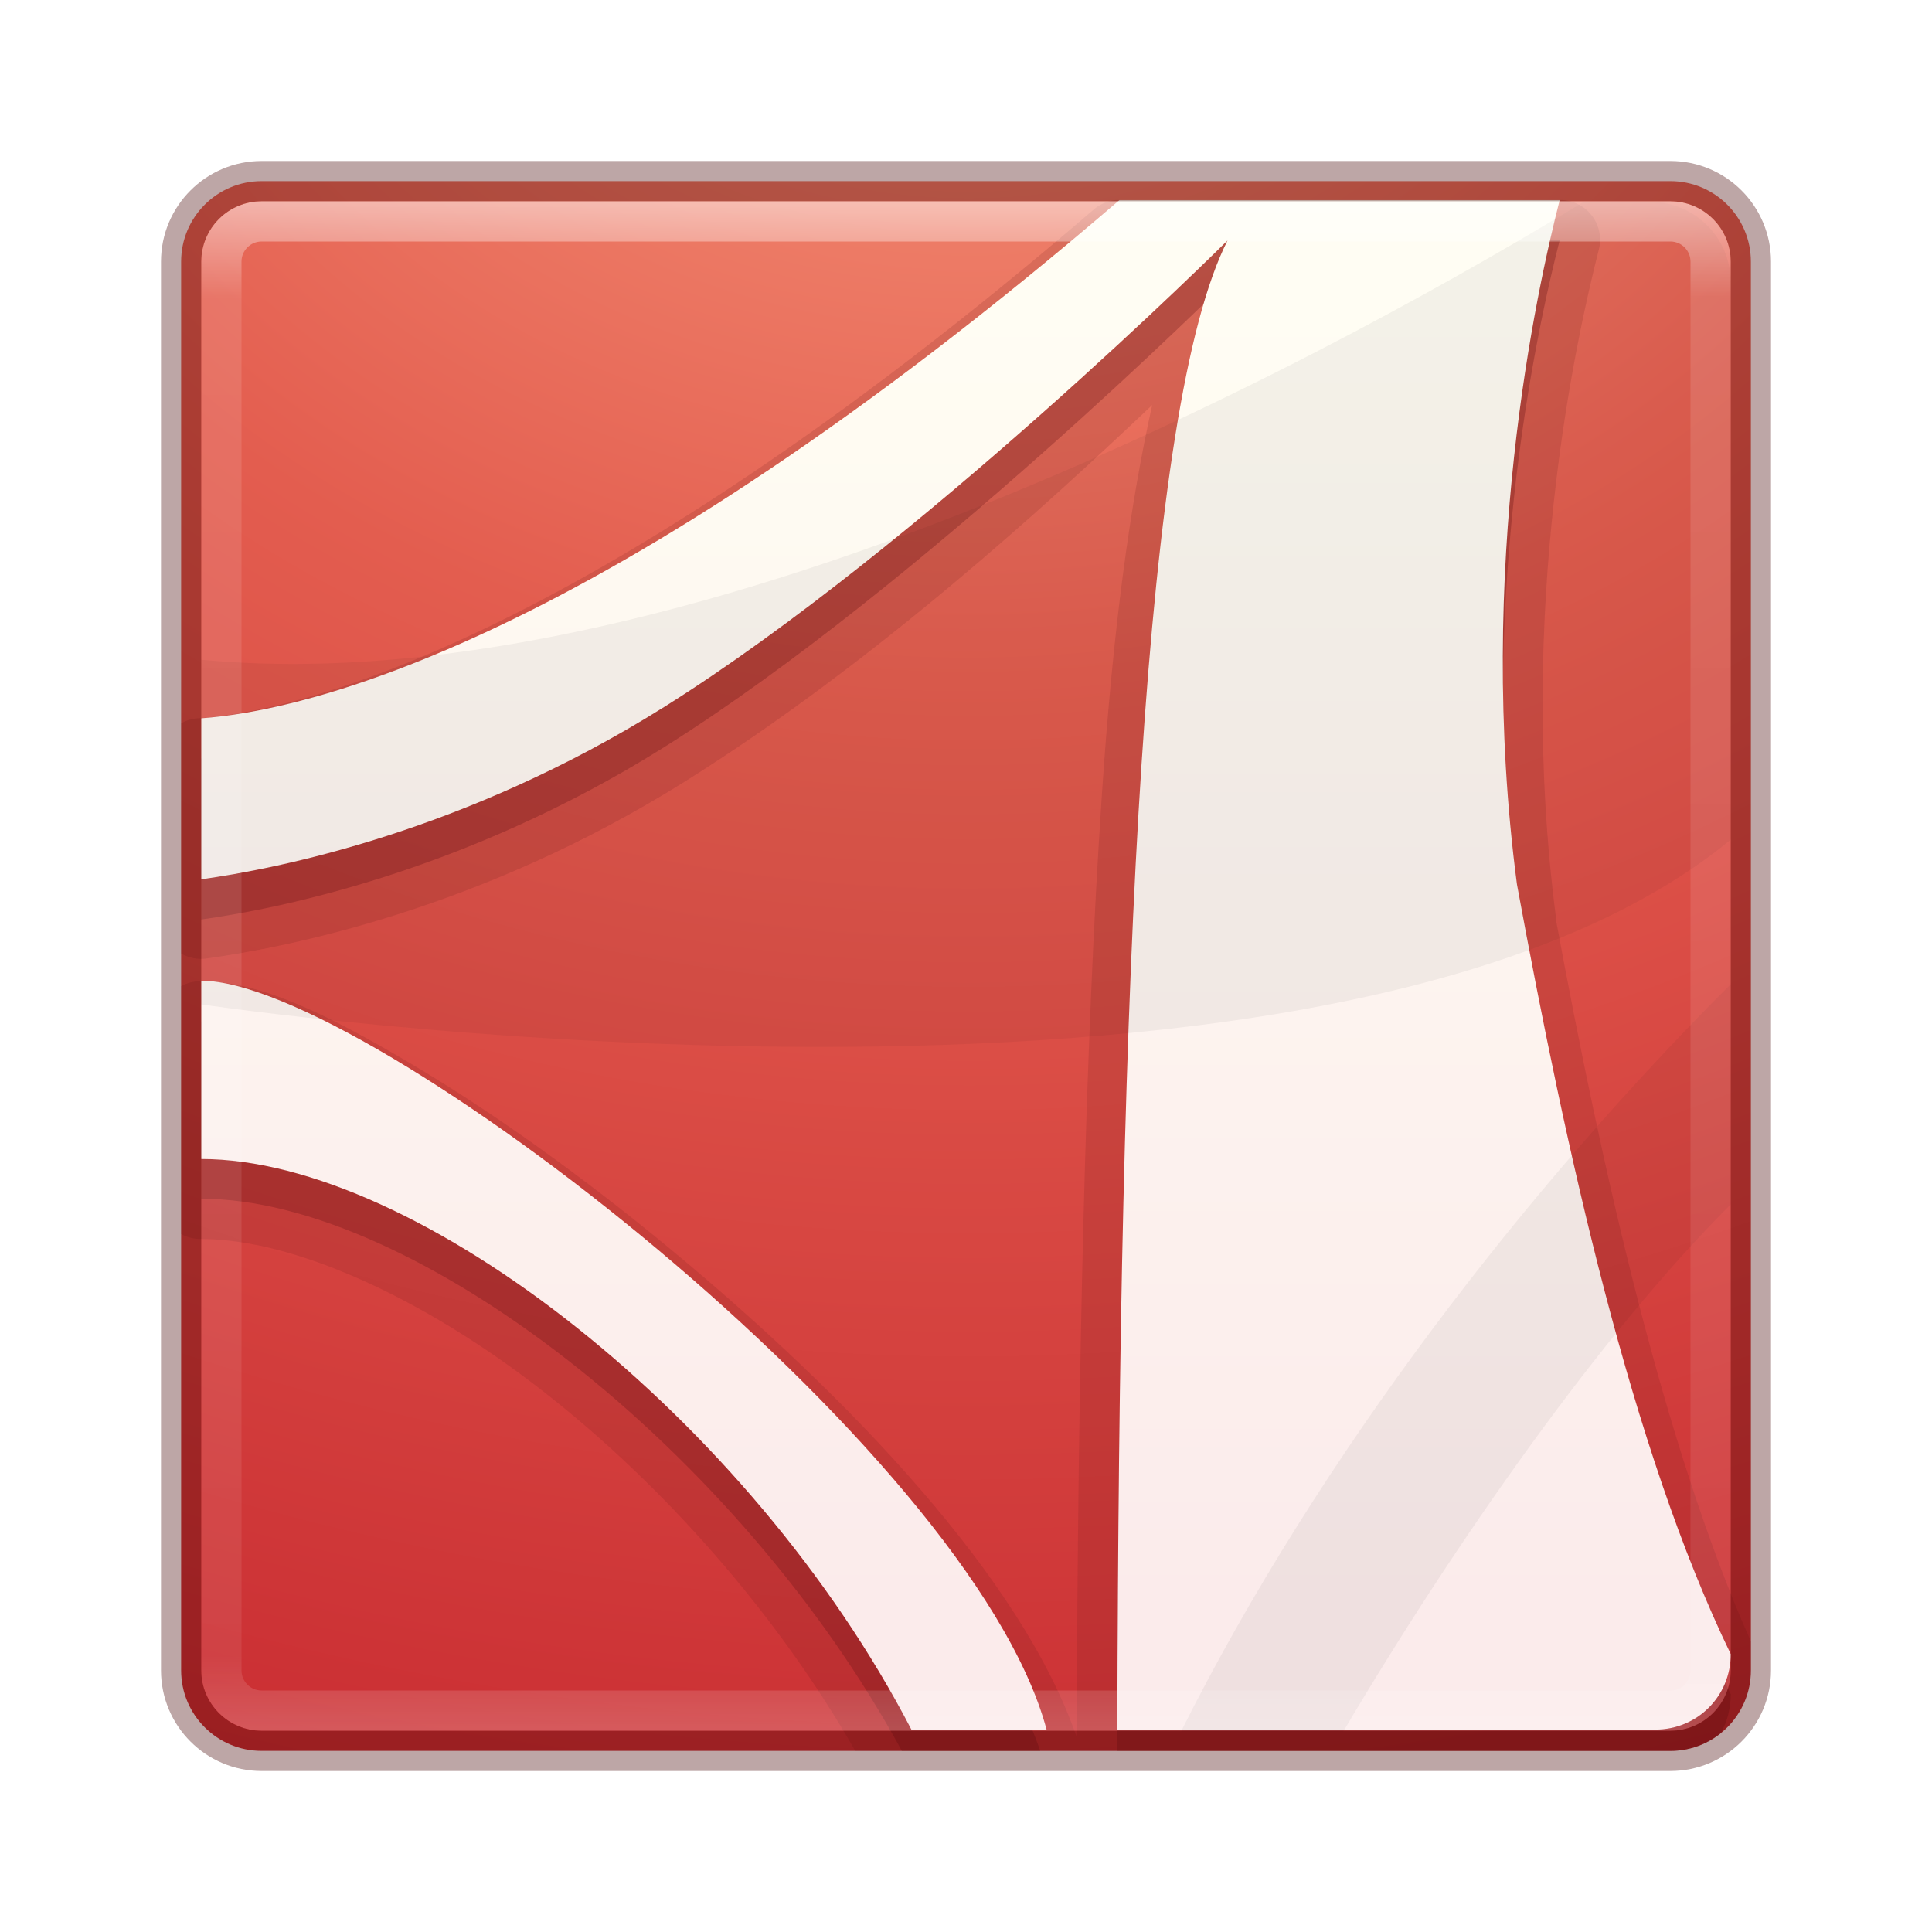
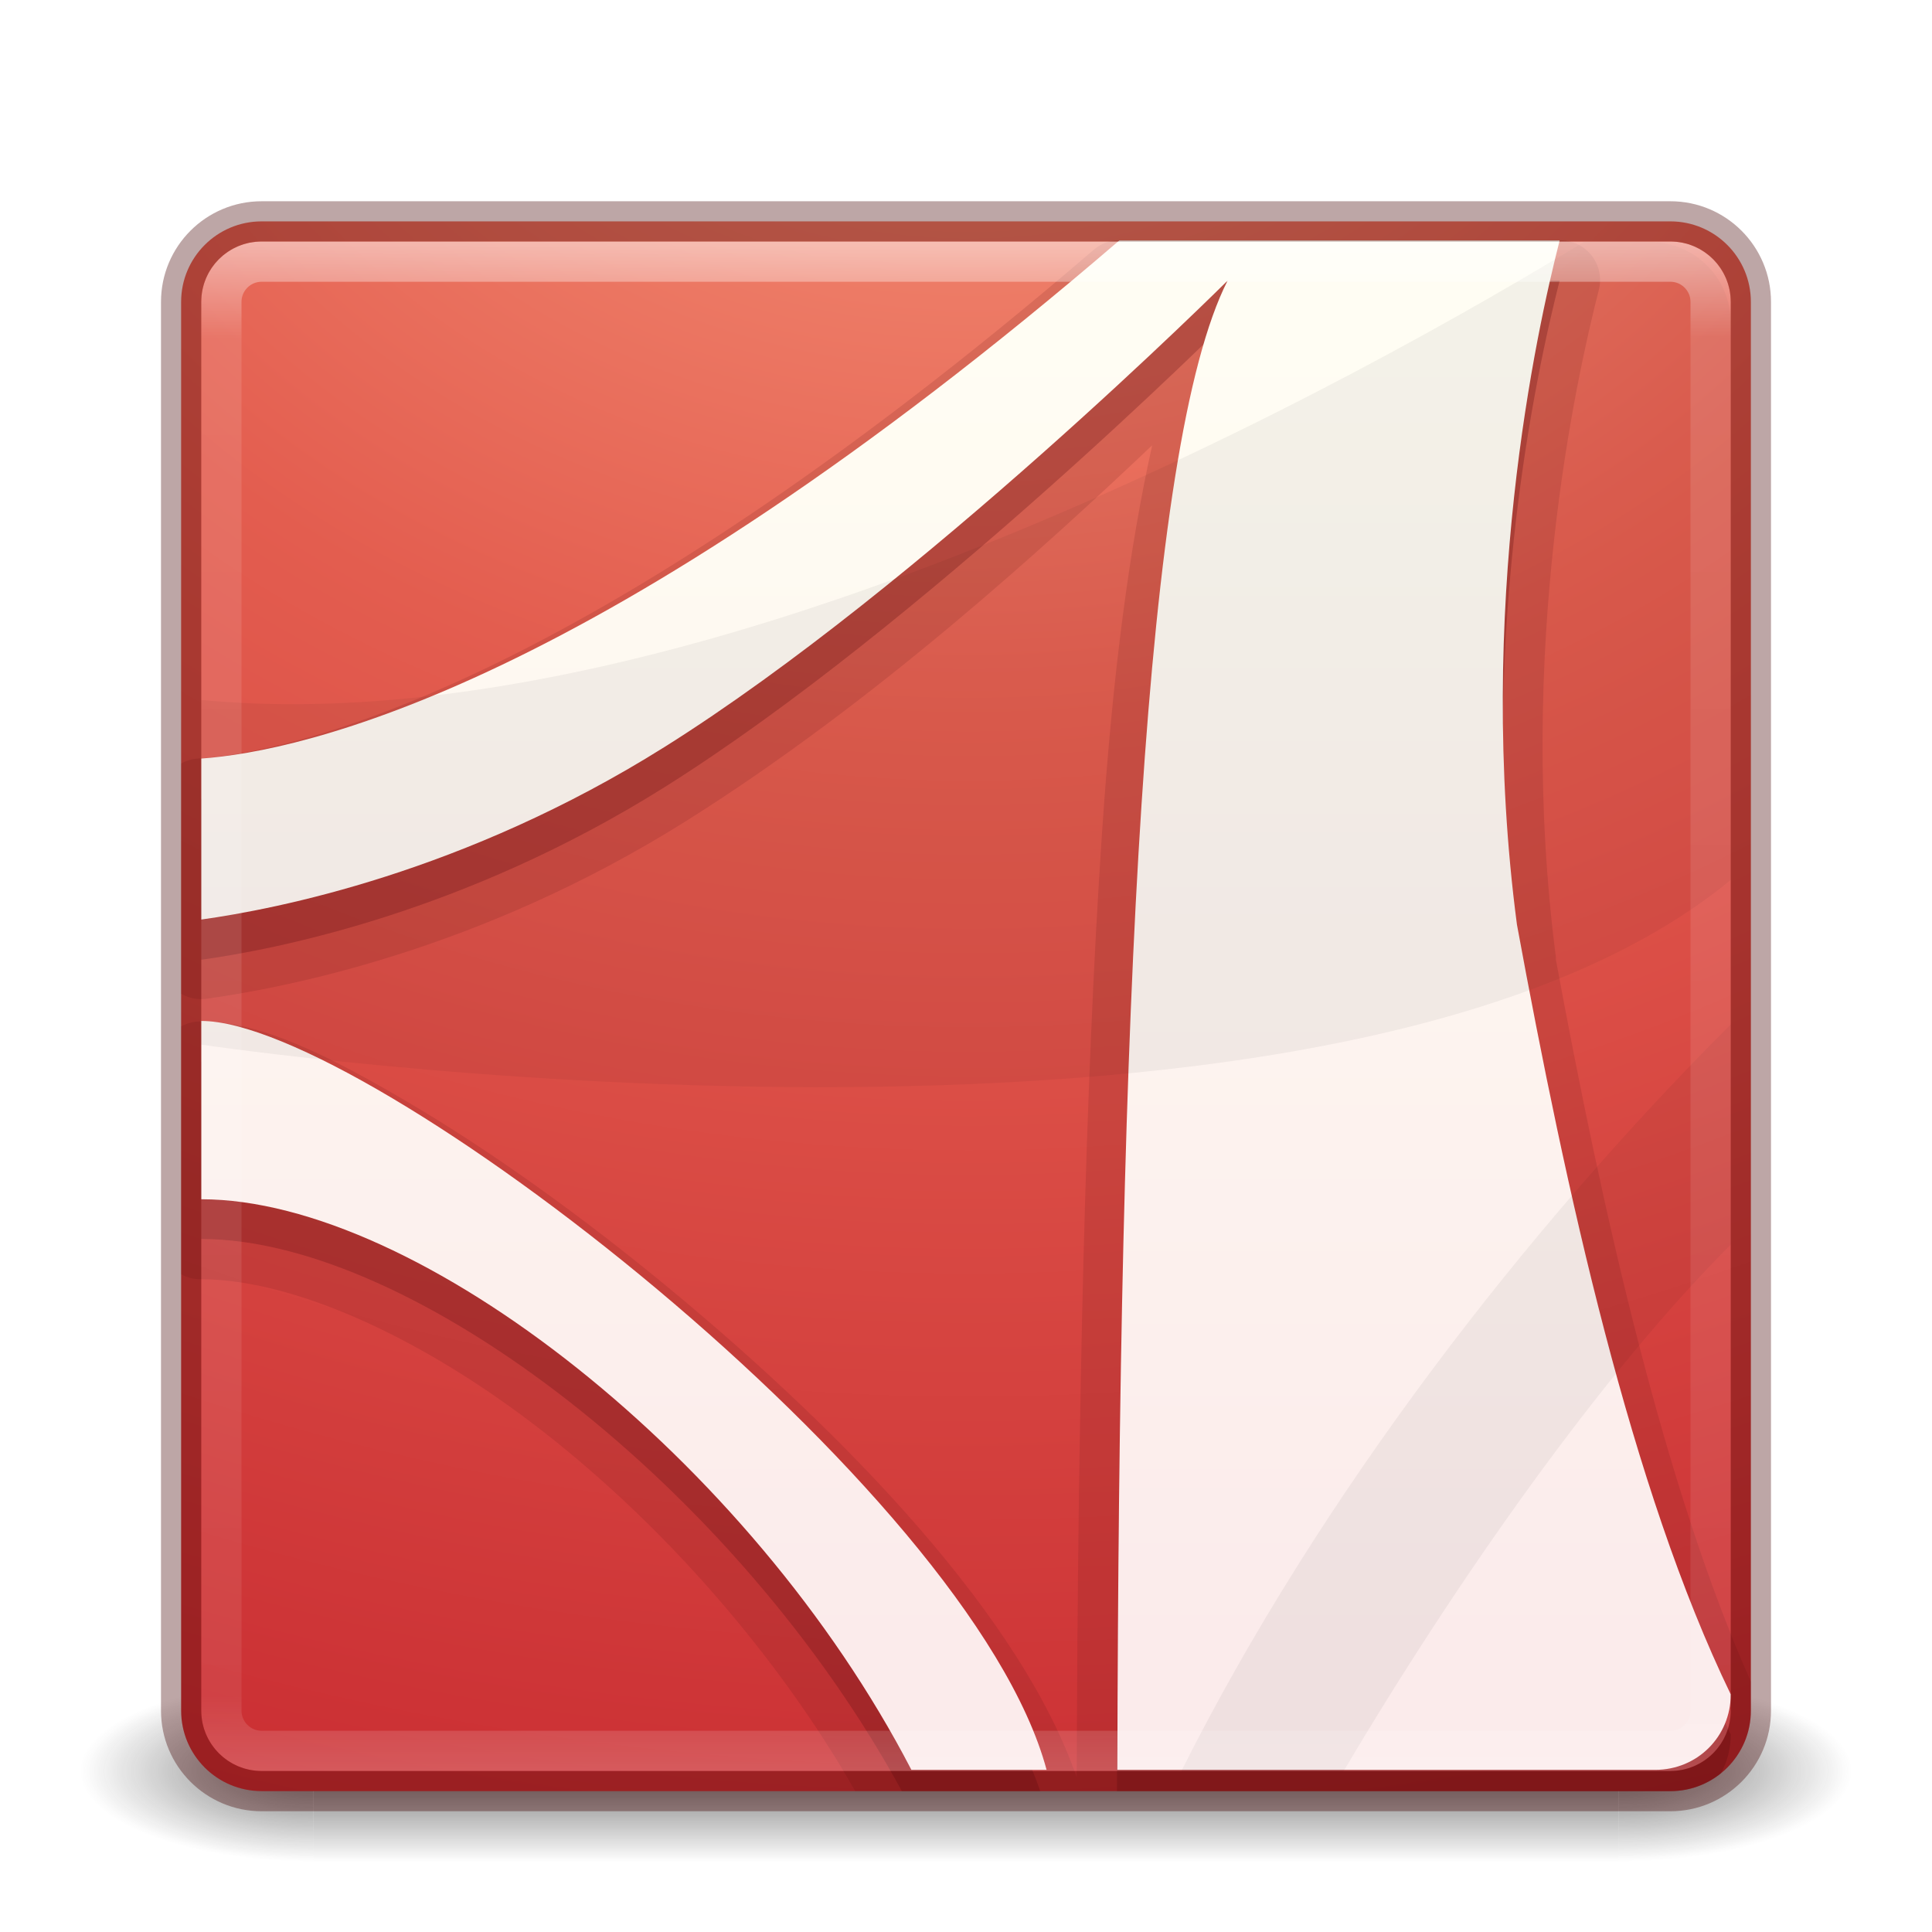
<svg xmlns="http://www.w3.org/2000/svg" xmlns:xlink="http://www.w3.org/1999/xlink" version="1.1" width="48" height="48" id="svg3143">
  <defs id="defs3145">
    <linearGradient x1="24" y1="5" x2="24" y2="43" id="linearGradient4181" xlink:href="#linearGradient3924-3" gradientUnits="userSpaceOnUse" gradientTransform="translate(5.3e-6,1.000001)" />
    <linearGradient id="linearGradient3924-3">
      <stop id="stop3926-7" style="stop-color:#ffffff;stop-opacity:1" offset="0" />
      <stop id="stop3928-3" style="stop-color:#ffffff;stop-opacity:0.235" offset="0.063" />
      <stop id="stop3930-7" style="stop-color:#ffffff;stop-opacity:0.157" offset="0.951" />
      <stop id="stop3932-1" style="stop-color:#ffffff;stop-opacity:0.392" offset="1" />
    </linearGradient>
    <linearGradient x1="167.983" y1="8.508" x2="167.983" y2="54.78" id="linearGradient4907-4" xlink:href="#linearGradient5803-2-7" gradientUnits="userSpaceOnUse" gradientTransform="matrix(0.7037037,0,0,0.7037037,-39.33337,2.481429)" />
    <linearGradient id="linearGradient5803-2-7">
      <stop id="stop5805-3-6" style="stop-color:#fffdf3;stop-opacity:1" offset="0" />
      <stop id="stop5807-0-0" style="stop-color:#fbebeb;stop-opacity:1" offset="1" />
    </linearGradient>
    <radialGradient cx="8.276" cy="9.994" r="12.672" fx="8.276" fy="9.994" id="radialGradient6305" xlink:href="#linearGradient3242" gradientUnits="userSpaceOnUse" gradientTransform="matrix(0,6.667758,-8.185877,0,105.8829,-59.46277)" />
    <linearGradient id="linearGradient3242">
      <stop id="stop3244" style="stop-color:#f89b7e;stop-opacity:1" offset="0" />
      <stop id="stop3246" style="stop-color:#e35d4f;stop-opacity:1" offset="0.262" />
      <stop id="stop3248" style="stop-color:#c6262e;stop-opacity:1" offset="0.661" />
      <stop id="stop3250" style="stop-color:#690b2c;stop-opacity:1" offset="1" />
    </linearGradient>
    <radialGradient cx="4.993" cy="43.5" r="2.5" fx="4.993" fy="43.5" id="radialGradient3013" xlink:href="#linearGradient3688-166-749" gradientUnits="userSpaceOnUse" gradientTransform="matrix(2.003784,0,0,1.4,27.98813,-17.4)" />
    <linearGradient id="linearGradient3688-166-749">
      <stop id="stop2883" style="stop-color:#181818;stop-opacity:1" offset="0" />
      <stop id="stop2885" style="stop-color:#181818;stop-opacity:0" offset="1" />
    </linearGradient>
    <radialGradient cx="4.993" cy="43.5" r="2.5" fx="4.993" fy="43.5" id="radialGradient3015" xlink:href="#linearGradient3688-464-309" gradientUnits="userSpaceOnUse" gradientTransform="matrix(2.003784,0,0,1.4,-20.01187,-104.4)" />
    <linearGradient id="linearGradient3688-464-309">
      <stop id="stop2889" style="stop-color:#181818;stop-opacity:1" offset="0" />
      <stop id="stop2891" style="stop-color:#181818;stop-opacity:0" offset="1" />
    </linearGradient>
    <linearGradient id="linearGradient3702-501-757">
      <stop id="stop2895" style="stop-color:#181818;stop-opacity:0" offset="0" />
      <stop id="stop2897" style="stop-color:#181818;stop-opacity:1" offset="0.5" />
      <stop id="stop2899" style="stop-color:#181818;stop-opacity:0" offset="1" />
    </linearGradient>
    <linearGradient x1="25.058" y1="47.028" x2="25.058" y2="39.999" id="linearGradient3141" xlink:href="#linearGradient3702-501-757" gradientUnits="userSpaceOnUse" />
  </defs>
-   <g id="g4185" transform="translate(0,-1)">
-     <rect width="39" height="39" rx="2" ry="2" x="4.5" y="5.5" id="rect5505-21" style="color:#000000;display:inline;overflow:visible;visibility:visible;fill:url(#radialGradient6305);fill-opacity:1;fill-rule:nonzero;stroke:none;stroke-width:1;marker:none;enable-background:accumulate" />
-     <path d="m 27.719,5.97 a 0.988,0.988 0 0 0 -0.562,0.25 C 14.31,17.259 7.12,18.691 4.938,18.845 a 0.988,0.988 0 0 0 -0.438,0.125 l 0,5.719 a 0.988,0.988 0 0 0 0.625,0.125 c 1.943,-0.272 6.77,-1.184 11.906,-4.406 4.738,-2.972 9.024,-6.909 11.594,-9.344 -0.552,2.499 -0.972,5.526 -1.25,9.688 -0.419,6.259 -0.596,14.317 -0.625,23.406 -1.357,-3.938 -5.626,-8.427 -10.094,-12.125 -2.241,-1.855 -4.516,-3.472 -6.531,-4.656 -2.015,-1.184 -3.667,-2 -5.125,-2 a 0.988,0.988 0 0 0 -0.5,0.125 l 0,6.156 a 0.988,0.988 0 0 0 0.5,0.125 c 2.246,0 5.455,1.405 8.531,3.812 2.941,2.302 5.757,5.474 7.719,8.906 l 20.25,0 c 1.108,0 2,-0.892 2,-2 l 0,-0.719 c -2.168,-4.888 -3.702,-11.739 -4.844,-17.938 -0.003,-0.022 0.003,-0.041 0,-0.062 -0.994,-7.66 0.512,-14.41 1.062,-16.562 a 0.988,0.988 0 0 0 -0.969,-1.25 l -10.938,0 a 0.988,0.988 0 0 0 -0.094,0 z" id="path5509" style="color:#000000;display:inline;overflow:visible;visibility:visible;opacity:0.15;fill:#661215;fill-opacity:1;fill-rule:evenodd;stroke:none;stroke-width:1;marker:none;enable-background:accumulate" />
-     <path d="M 27.813,6.97 C 14.86,18.101 7.461,19.672 5,19.845 l 0,4 c 1.858,-0.26 6.527,-1.162 11.5,-4.281 6.377,-4 14,-11.594 14,-11.594 -2.073,4.072 -2.7,18.041 -2.75,36.531 l 13.75,0 c 0.473,0 0.908,-0.165 1.25,-0.438 0.163,-0.279 0.25,-0.618 0.25,-0.969 -2.478,-5.118 -4.097,-12.517 -5.312,-19.125 -1.038,-7.885 0.494,-14.779 1.062,-17 l -10.938,0 z M 5,26.376 l 0,4.406 c 5.269,0 13.322,6.211 17.406,13.719 l 3.438,0 C 23.445,37.453 9.011,26.376 5,26.376 Z" id="path6711-2-7-3" style="color:#000000;display:inline;overflow:visible;visibility:visible;opacity:0.3;fill:#661215;fill-opacity:1;fill-rule:evenodd;stroke:none;stroke-width:1;marker:none;enable-background:accumulate" />
-     <path d="M 27.812,5.971 C 14.86,17.102 7.461,18.673 5,18.846 l 0,4 c 1.858,-0.26 6.527,-1.162 11.5,-4.281 6.377,-4 14,-11.594 14,-11.594 -2.091,4.107 -2.7,18.271 -2.74,37 l 13.365,0 c 1.046,0 1.875,-0.829 1.875,-1.875 -2.478,-5.118 -4.097,-12.517 -5.312,-19.125 -1.038,-7.885 0.494,-14.779 1.062,-17 l -10.938,0 z M 5,25.365 l 0,4.43 c 5.377,0 13.644,6.462 17.643,14.176 l 3.359,0 C 24.123,36.958 9.102,25.365 5,25.365 Z" id="path6711-2-7" style="color:#000000;display:inline;overflow:visible;visibility:visible;fill:url(#linearGradient4907-4);fill-opacity:1;fill-rule:nonzero;stroke:none;stroke-width:1;marker:none;enable-background:accumulate" />
+   <g id="layer1">
+     <g transform="matrix(1.157895,0,0,0.6428571,-3.789476,16.03572)" id="g3712-5" style="opacity:0.6">
+       <rect width="5" height="7" x="38" y="40" id="rect2801-3" style="fill:url(#radialGradient3013);fill-opacity:1;stroke:none" />
+       <rect width="5" height="7" x="-10" y="-47" transform="scale(-1,-1)" id="rect3696-6" style="fill:url(#radialGradient3015);fill-opacity:1;stroke:none" />
+       <rect width="28" height="7" x="10" y="40" id="rect3700-4" style="fill:url(#linearGradient3141);fill-opacity:1;stroke:none" />
+     </g>
+     <rect width="39" height="39" rx="2" ry="2" x="4.5" y="5.5" id="rect5505-21" style="color:#000000;fill:url(#radialGradient6305);fill-opacity:1;fill-rule:nonzero;stroke:none;stroke-width:1;marker:none;visibility:visible;display:inline;overflow:visible;enable-background:accumulate" />
+     <path d="m 27.719,5.97 a 0.988,0.988 0 0 0 -0.562,0.25 C 14.31,17.259 7.12,18.691 4.938,18.845 a 0.988,0.988 0 0 0 -0.438,0.125 l 0,5.719 a 0.988,0.988 0 0 0 0.625,0.125 c 1.943,-0.272 6.77,-1.184 11.906,-4.406 4.738,-2.972 9.024,-6.909 11.594,-9.344 -0.552,2.499 -0.972,5.526 -1.25,9.688 -0.419,6.259 -0.596,14.317 -0.625,23.406 -1.357,-3.938 -5.626,-8.427 -10.094,-12.125 -2.241,-1.855 -4.516,-3.472 -6.531,-4.656 -2.015,-1.184 -3.667,-2 -5.125,-2 a 0.988,0.988 0 0 0 -0.5,0.125 l 0,6.156 a 0.988,0.988 0 0 0 0.5,0.125 c 2.246,0 5.455,1.405 8.531,3.812 2.941,2.302 5.757,5.474 7.719,8.906 l 20.25,0 c 1.108,0 2,-0.892 2,-2 l 0,-0.719 c -2.168,-4.888 -3.702,-11.739 -4.844,-17.938 -0.003,-0.022 0.003,-0.041 0,-0.062 -0.994,-7.66 0.512,-14.41 1.062,-16.562 a 0.988,0.988 0 0 0 -0.969,-1.25 l -10.938,0 a 0.988,0.988 0 0 0 -0.094,0 z" id="path5509" style="opacity:0.15;color:#000000;fill:#661215;fill-opacity:1;fill-rule:evenodd;stroke:none;stroke-width:1;marker:none;visibility:visible;display:inline;overflow:visible;enable-background:accumulate" />
+     <path d="M 27.813,6.97 C 14.86,18.101 7.461,19.672 5,19.845 l 0,4 c 1.858,-0.26 6.527,-1.162 11.5,-4.281 6.377,-4 14,-11.594 14,-11.594 -2.073,4.072 -2.7,18.041 -2.75,36.531 l 13.75,0 c 0.473,0 0.908,-0.165 1.25,-0.438 0.163,-0.279 0.25,-0.618 0.25,-0.969 -2.478,-5.118 -4.097,-12.517 -5.312,-19.125 -1.038,-7.885 0.494,-14.779 1.062,-17 l -10.938,0 z M 5,26.376 l 0,4.406 c 5.269,0 13.322,6.211 17.406,13.719 l 3.438,0 C 23.445,37.453 9.011,26.376 5,26.376 z" id="path6711-2-7-3" style="opacity:0.3;color:#000000;fill:#661215;fill-opacity:1;fill-rule:evenodd;stroke:none;stroke-width:1;marker:none;visibility:visible;display:inline;overflow:visible;enable-background:accumulate" />
+     <path d="M 27.812,5.971 C 14.86,17.102 7.461,18.673 5,18.846 l 0,4 c 1.858,-0.26 6.527,-1.162 11.5,-4.281 6.377,-4 14,-11.594 14,-11.594 -2.091,4.107 -2.7,18.271 -2.74,37 l 13.365,0 c 1.046,0 1.875,-0.829 1.875,-1.875 -2.478,-5.118 -4.097,-12.517 -5.312,-19.125 -1.038,-7.885 0.494,-14.779 1.062,-17 l -10.938,0 z M 5,25.365 l 0,4.43 c 5.377,0 13.644,6.462 17.643,14.176 l 3.359,0 C 24.123,36.958 9.102,25.365 5,25.365 z" id="path6711-2-7" style="color:#000000;fill:url(#linearGradient4907-4);fill-opacity:1;fill-rule:nonzero;stroke:none;stroke-width:1;marker:none;visibility:visible;display:inline;overflow:visible;enable-background:accumulate" />
    <path d="M 39.344,6.016 C 34.253,9.122 17.585,18.59 5,17.391 l 0,8.562 c 0,0 27.983,4.184 38,-4.094 l 0,-13.844 c 0,-1.108 -0.892,-2 -2,-2 l -1.656,0 z m 3.656,19.437 c -5.036,5.023 -10.212,11.691 -13.656,18.562 l 4.031,0 c 2.788,-4.717 6.423,-9.898 9.625,-13.094 l 0,-5.469 z" id="path6713-2" style="opacity:0.05;fill:#000000;fill-opacity:1;fill-rule:evenodd;stroke:none" />
-     <rect width="37" height="37" rx="1" ry="1" x="5.5" y="6.5" id="rect6741-2" style="opacity:0.5;fill:none;stroke:url(#linearGradient4181);stroke-width:1;stroke-linecap:round;stroke-linejoin:round;stroke-miterlimit:4;stroke-dasharray:none;stroke-dashoffset:0;stroke-opacity:1" />
-     <rect width="39" height="39" rx="2" ry="2" x="4.5" y="5.5" id="rect5505-21-1" style="color:#000000;display:inline;overflow:visible;visibility:visible;opacity:0.35;fill:none;stroke:#410000;stroke-width:1;stroke-linecap:round;stroke-linejoin:round;stroke-miterlimit:4;stroke-dasharray:none;stroke-dashoffset:0;stroke-opacity:1;marker:none;enable-background:accumulate" />
+     <rect width="37" height="37" rx="1" ry="1" x="5.5" y="6.5" id="rect6741-2" style="opacity:0.5;fill:none;stroke:url(#linearGradient4181);stroke-width:1;stroke-linecap:round;stroke-linejoin:round;stroke-miterlimit:4;stroke-opacity:1;stroke-dasharray:none;stroke-dashoffset:0" />
+     <rect width="39" height="39" rx="2" ry="2" x="4.5" y="5.5" id="rect5505-21-1" style="opacity:0.35;color:#000000;fill:none;stroke:#410000;stroke-width:1;stroke-linecap:round;stroke-linejoin:round;stroke-miterlimit:4;stroke-opacity:1;stroke-dasharray:none;stroke-dashoffset:0;marker:none;visibility:visible;display:inline;overflow:visible;enable-background:accumulate" />
  </g>
</svg>
